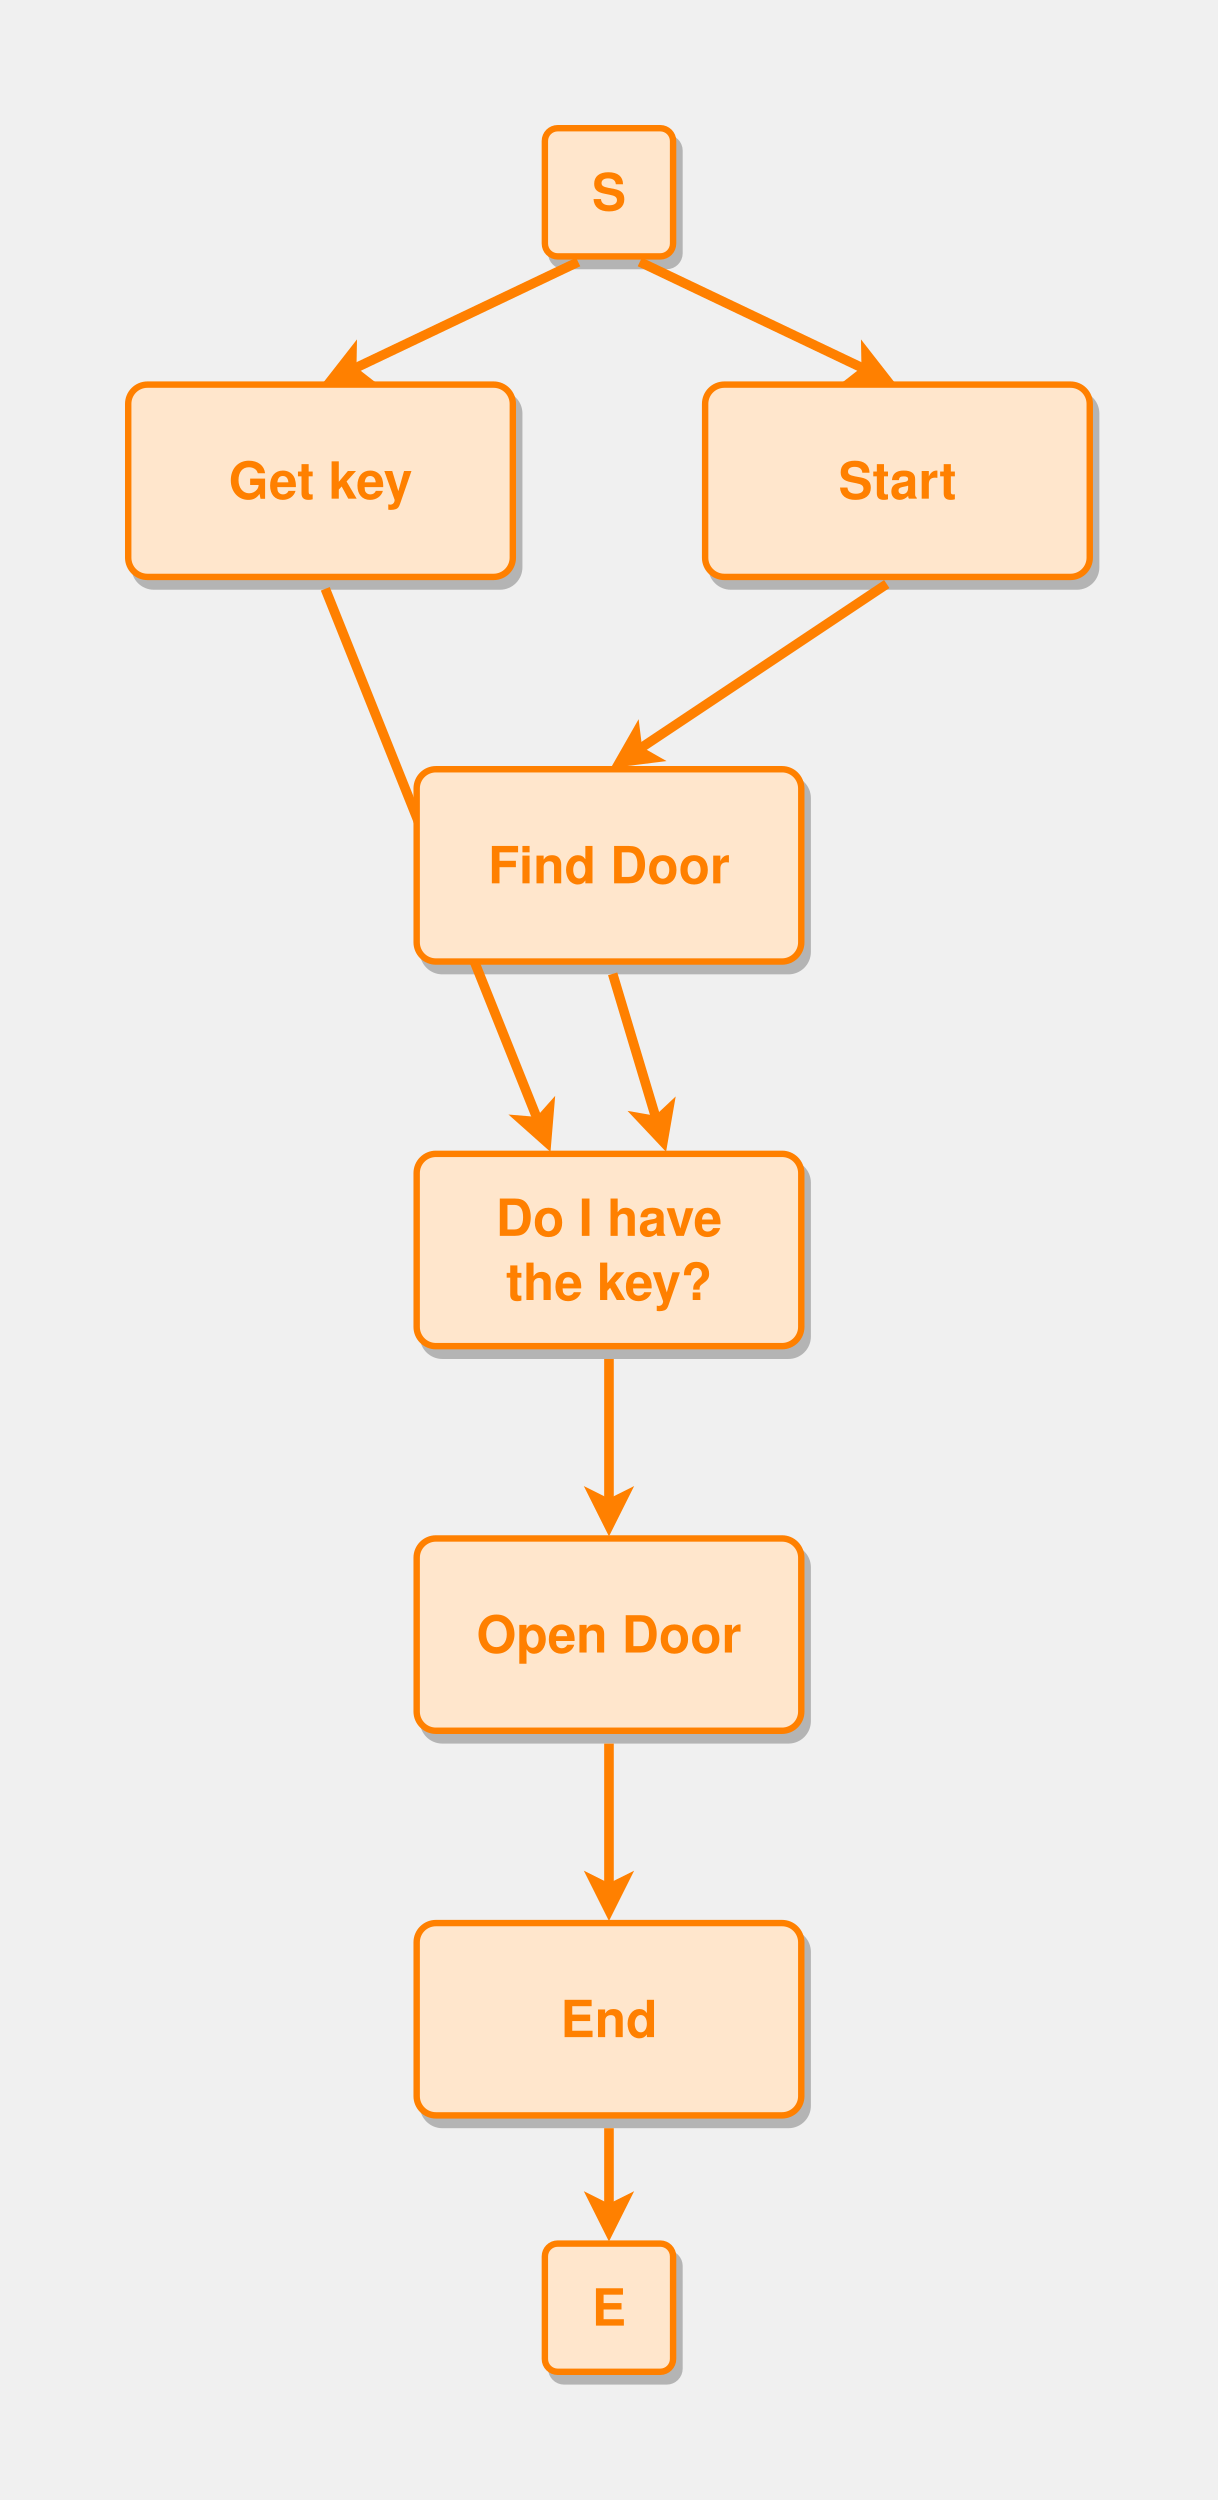
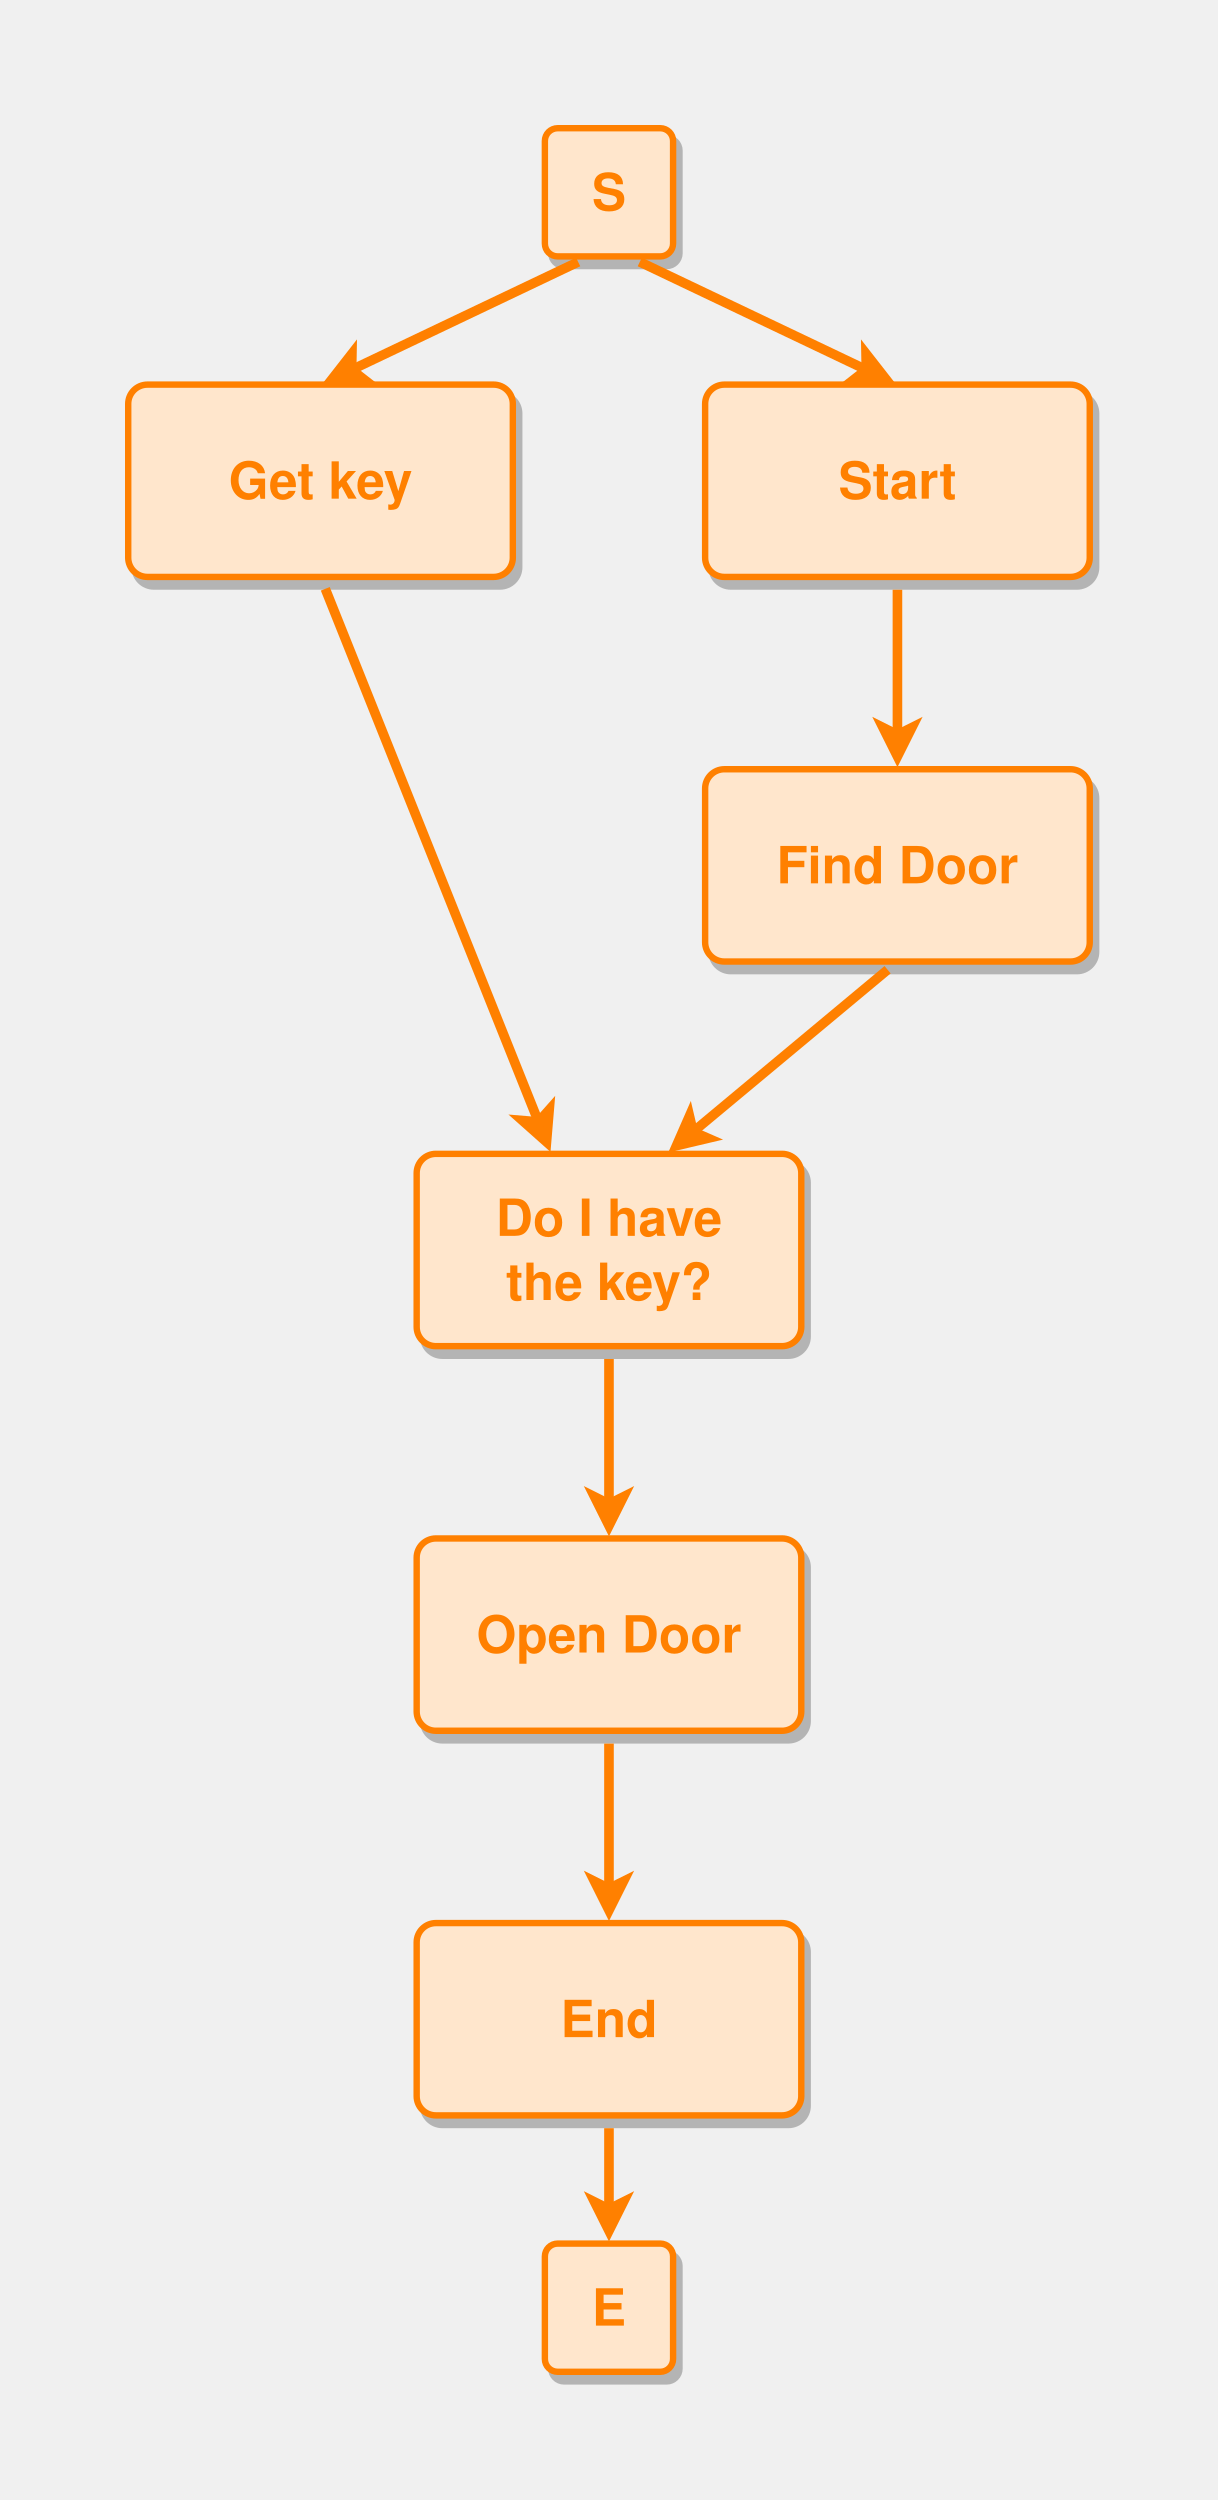
<svg xmlns="http://www.w3.org/2000/svg" width="380" height="780" viewBox="0 0 380 780">
  <defs>
  </defs>
  <g id="container-shells">
  </g>
  <g id="node-shadows">
    <rect x="130" y="360" width="120" height="60" rx="6" ry="6" fill="#000000" stroke="#000000" stroke-width="2" opacity="0.25" transform="translate(2,3)" />
    <rect x="130" y="600" width="120" height="60" rx="6" ry="6" fill="#000000" stroke="#000000" stroke-width="2" opacity="0.25" transform="translate(2,3)" />
-     <rect x="130" y="240" width="120" height="60" rx="6" ry="6" fill="#000000" stroke="#000000" stroke-width="2" opacity="0.25" transform="translate(2,3)" />
+     <rect x="220" y="240" width="120" height="60" rx="6" ry="6" fill="#000000" stroke="#000000" stroke-width="2" opacity="0.25" transform="translate(2,3)" />
    <rect x="40" y="120" width="120" height="60" rx="6" ry="6" fill="#000000" stroke="#000000" stroke-width="2" opacity="0.25" transform="translate(2,3)" />
    <rect x="130" y="480" width="120" height="60" rx="6" ry="6" fill="#000000" stroke="#000000" stroke-width="2" opacity="0.25" transform="translate(2,3)" />
    <rect x="220" y="120" width="120" height="60" rx="6" ry="6" fill="#000000" stroke="#000000" stroke-width="2" opacity="0.25" transform="translate(2,3)" />
    <rect x="170" y="40" width="40" height="40" rx="4" ry="4" fill="#000000" stroke="#000000" stroke-width="2" opacity="0.25" transform="translate(2,3)" />
    <rect x="170" y="700" width="40" height="40" rx="4" ry="4" fill="#000000" stroke="#000000" stroke-width="2" opacity="0.25" transform="translate(2,3)" />
  </g>
  <g id="edges">
    <g class="edge" data-edge-idx="0" data-edge-base="leadsto" data-edge-from="1" data-edge-to="5">
      <line x1="190.00" y1="424.00" x2="190.00" y2="469.25" stroke="#ff8000" stroke-width="3" />
      <path d="M 190.00 476.00 L 185.50 467.00 L 190.00 469.25 L 194.50 467.00 Z" fill="#ff8000" stroke="#ff8000" stroke-width="3" stroke-miterlimit="10" />
      <text x="190" y="446" text-anchor="middle" dominant-baseline="middle" font-family="Helvetica,Inter,Segoe UI,Arial" font-size="11" paint-order="stroke" stroke="#ffffff" stroke-width="3" stroke-linejoin="round" fill="#ff8000">
      </text>
    </g>
    <g class="edge" data-edge-idx="1" data-edge-base="leadsto" data-edge-from="2" data-edge-to="8">
      <line x1="190.00" y1="664.00" x2="190.00" y2="689.25" stroke="#ff8000" stroke-width="3" />
      <path d="M 190.00 696.00 L 185.50 687.00 L 190.00 689.25 L 194.50 687.00 Z" fill="#ff8000" stroke="#ff8000" stroke-width="3" stroke-miterlimit="10" />
    </g>
    <g class="edge" data-edge-idx="2" data-edge-base="leadsto" data-edge-from="3" data-edge-to="1">
-       <line x1="191.15" y1="303.83" x2="204.91" y2="349.70" stroke="#ff8000" stroke-width="3" />
-       <path d="M 206.85 356.17 L 199.95 348.84 L 204.91 349.70 L 208.57 346.26 Z" fill="#ff8000" stroke="#ff8000" stroke-width="3" stroke-miterlimit="10" />
-       <text x="197" y="326" text-anchor="middle" dominant-baseline="middle" font-family="Helvetica,Inter,Segoe UI,Arial" font-size="11" paint-order="stroke" stroke="#ffffff" stroke-width="3" stroke-linejoin="round" fill="#ff8000">
+       <line x1="276.93" y1="302.56" x2="216.26" y2="353.12" stroke="#ff8000" stroke-width="3" />
+       <path d="M 211.07 357.44 L 215.11 348.22 L 216.26 353.12 L 220.87 355.13 Z" fill="#ff8000" stroke="#ff8000" stroke-width="3" stroke-miterlimit="10" />
+       <text x="246" y="327" text-anchor="middle" dominant-baseline="middle" font-family="Helvetica,Inter,Segoe UI,Arial" font-size="11" paint-order="stroke" stroke="#ffffff" stroke-width="3" stroke-linejoin="round" fill="#ff8000">
      </text>
    </g>
    <g class="edge" data-edge-idx="3" data-edge-base="leadsto" data-edge-from="4" data-edge-to="1">
      <line x1="101.49" y1="183.71" x2="168.01" y2="350.02" stroke="#ff8000" stroke-width="3" />
      <path d="M 170.51 356.29 L 162.99 349.60 L 168.01 350.02 L 171.35 346.26 Z" fill="#ff8000" stroke="#ff8000" stroke-width="3" stroke-miterlimit="10" />
      <text x="134" y="266" text-anchor="middle" dominant-baseline="middle" font-family="Helvetica,Inter,Segoe UI,Arial" font-size="11" paint-order="stroke" stroke="#ffffff" stroke-width="3" stroke-linejoin="round" fill="#ff8000">
      </text>
    </g>
    <g class="edge" data-edge-idx="4" data-edge-base="leadsto" data-edge-from="5" data-edge-to="2">
      <line x1="190.00" y1="544.00" x2="190.00" y2="589.25" stroke="#ff8000" stroke-width="3" />
      <path d="M 190.00 596.00 L 185.50 587.00 L 190.00 589.25 L 194.50 587.00 Z" fill="#ff8000" stroke="#ff8000" stroke-width="3" stroke-miterlimit="10" />
      <text x="190" y="566" text-anchor="middle" dominant-baseline="middle" font-family="Helvetica,Inter,Segoe UI,Arial" font-size="11" paint-order="stroke" stroke="#ffffff" stroke-width="3" stroke-linejoin="round" fill="#ff8000">
      </text>
    </g>
    <g class="edge" data-edge-idx="5" data-edge-base="leadsto" data-edge-from="6" data-edge-to="3">
-       <line x1="276.67" y1="182.22" x2="198.94" y2="234.04" stroke="#ff8000" stroke-width="3" />
-       <path d="M 193.33 237.78 L 198.32 229.04 L 198.94 234.04 L 203.31 236.53 Z" fill="#ff8000" stroke="#ff8000" stroke-width="3" stroke-miterlimit="10" />
-       <text x="237" y="208" text-anchor="middle" dominant-baseline="middle" font-family="Helvetica,Inter,Segoe UI,Arial" font-size="11" paint-order="stroke" stroke="#ffffff" stroke-width="3" stroke-linejoin="round" fill="#ff8000">
+       <line x1="280.00" y1="184.00" x2="280.00" y2="229.25" stroke="#ff8000" stroke-width="3" />
+       <path d="M 280.00 236.00 L 275.50 227.00 L 280.00 229.25 L 284.50 227.00 Z" fill="#ff8000" stroke="#ff8000" stroke-width="3" stroke-miterlimit="10" />
+       <text x="280" y="206" text-anchor="middle" dominant-baseline="middle" font-family="Helvetica,Inter,Segoe UI,Arial" font-size="11" paint-order="stroke" stroke="#ffffff" stroke-width="3" stroke-linejoin="round" fill="#ff8000">
      </text>
    </g>
    <g class="edge" data-edge-idx="6" data-edge-base="leadsto" data-edge-from="7" data-edge-to="4">
      <line x1="180.39" y1="81.72" x2="109.71" y2="115.38" stroke="#ff8000" stroke-width="3" />
      <path d="M 103.61 118.28 L 109.80 110.35 L 109.71 115.38 L 113.67 118.47 Z" fill="#ff8000" stroke="#ff8000" stroke-width="3" stroke-miterlimit="10" />
    </g>
    <g class="edge" data-edge-idx="7" data-edge-base="leadsto" data-edge-from="7" data-edge-to="6">
      <line x1="199.61" y1="81.72" x2="270.29" y2="115.38" stroke="#ff8000" stroke-width="3" />
      <path d="M 276.39 118.28 L 266.33 118.47 L 270.29 115.38 L 270.20 110.35 Z" fill="#ff8000" stroke="#ff8000" stroke-width="3" stroke-miterlimit="10" />
    </g>
  </g>
  <g id="nodes">
    <rect x="130" y="360" width="120" height="60" rx="6" ry="6" fill="#ffe6cc" stroke="#ff8000" stroke-width="2" />
    <text x="190" y="380" text-anchor="middle" dominant-baseline="middle" font-family="Helvetica,Inter,Segoe UI,Arial" font-size="16" font-weight="bold" fill="#ff8000">Do I have</text>
    <text x="190" y="400" text-anchor="middle" dominant-baseline="middle" font-family="Helvetica,Inter,Segoe UI,Arial" font-size="16" font-weight="bold" fill="#ff8000">the key?</text>
    <rect x="130" y="600" width="120" height="60" rx="6" ry="6" fill="#ffe6cc" stroke="#ff8000" stroke-width="2" />
    <text x="190" y="630" text-anchor="middle" dominant-baseline="middle" font-family="Helvetica,Inter,Segoe UI,Arial" font-size="16" font-weight="bold" fill="#ff8000">End</text>
-     <rect x="130" y="240" width="120" height="60" rx="6" ry="6" fill="#ffe6cc" stroke="#ff8000" stroke-width="2" />
-     <text x="190" y="270" text-anchor="middle" dominant-baseline="middle" font-family="Helvetica,Inter,Segoe UI,Arial" font-size="16" font-weight="bold" fill="#ff8000">Find Door</text>
+     <rect x="220" y="240" width="120" height="60" rx="6" ry="6" fill="#ffe6cc" stroke="#ff8000" stroke-width="2" />
+     <text x="280" y="270" text-anchor="middle" dominant-baseline="middle" font-family="Helvetica,Inter,Segoe UI,Arial" font-size="16" font-weight="bold" fill="#ff8000">Find Door</text>
    <rect x="40" y="120" width="120" height="60" rx="6" ry="6" fill="#ffe6cc" stroke="#ff8000" stroke-width="2" />
    <text x="100" y="150" text-anchor="middle" dominant-baseline="middle" font-family="Helvetica,Inter,Segoe UI,Arial" font-size="16" font-weight="bold" fill="#ff8000">Get key</text>
    <rect x="130" y="480" width="120" height="60" rx="6" ry="6" fill="#ffe6cc" stroke="#ff8000" stroke-width="2" />
    <text x="190" y="510" text-anchor="middle" dominant-baseline="middle" font-family="Helvetica,Inter,Segoe UI,Arial" font-size="16" font-weight="bold" fill="#ff8000">Open Door</text>
    <rect x="220" y="120" width="120" height="60" rx="6" ry="6" fill="#ffe6cc" stroke="#ff8000" stroke-width="2" />
    <text x="280" y="150" text-anchor="middle" dominant-baseline="middle" font-family="Helvetica,Inter,Segoe UI,Arial" font-size="16" font-weight="bold" fill="#ff8000">Start</text>
    <rect x="170" y="40" width="40" height="40" rx="4" ry="4" fill="#ffe6cc" stroke="#ff8000" stroke-width="2" />
    <text x="190" y="60" text-anchor="middle" dominant-baseline="middle" font-family="Helvetica,Inter,Segoe UI,Arial" font-size="16" font-weight="bold" fill="#ff8000">S</text>
    <rect x="170" y="700" width="40" height="40" rx="4" ry="4" fill="#ffe6cc" stroke="#ff8000" stroke-width="2" />
    <text x="190" y="720" text-anchor="middle" dominant-baseline="middle" font-family="Helvetica,Inter,Segoe UI,Arial" font-size="16" font-weight="bold" fill="#ff8000">E</text>
  </g>
</svg>
